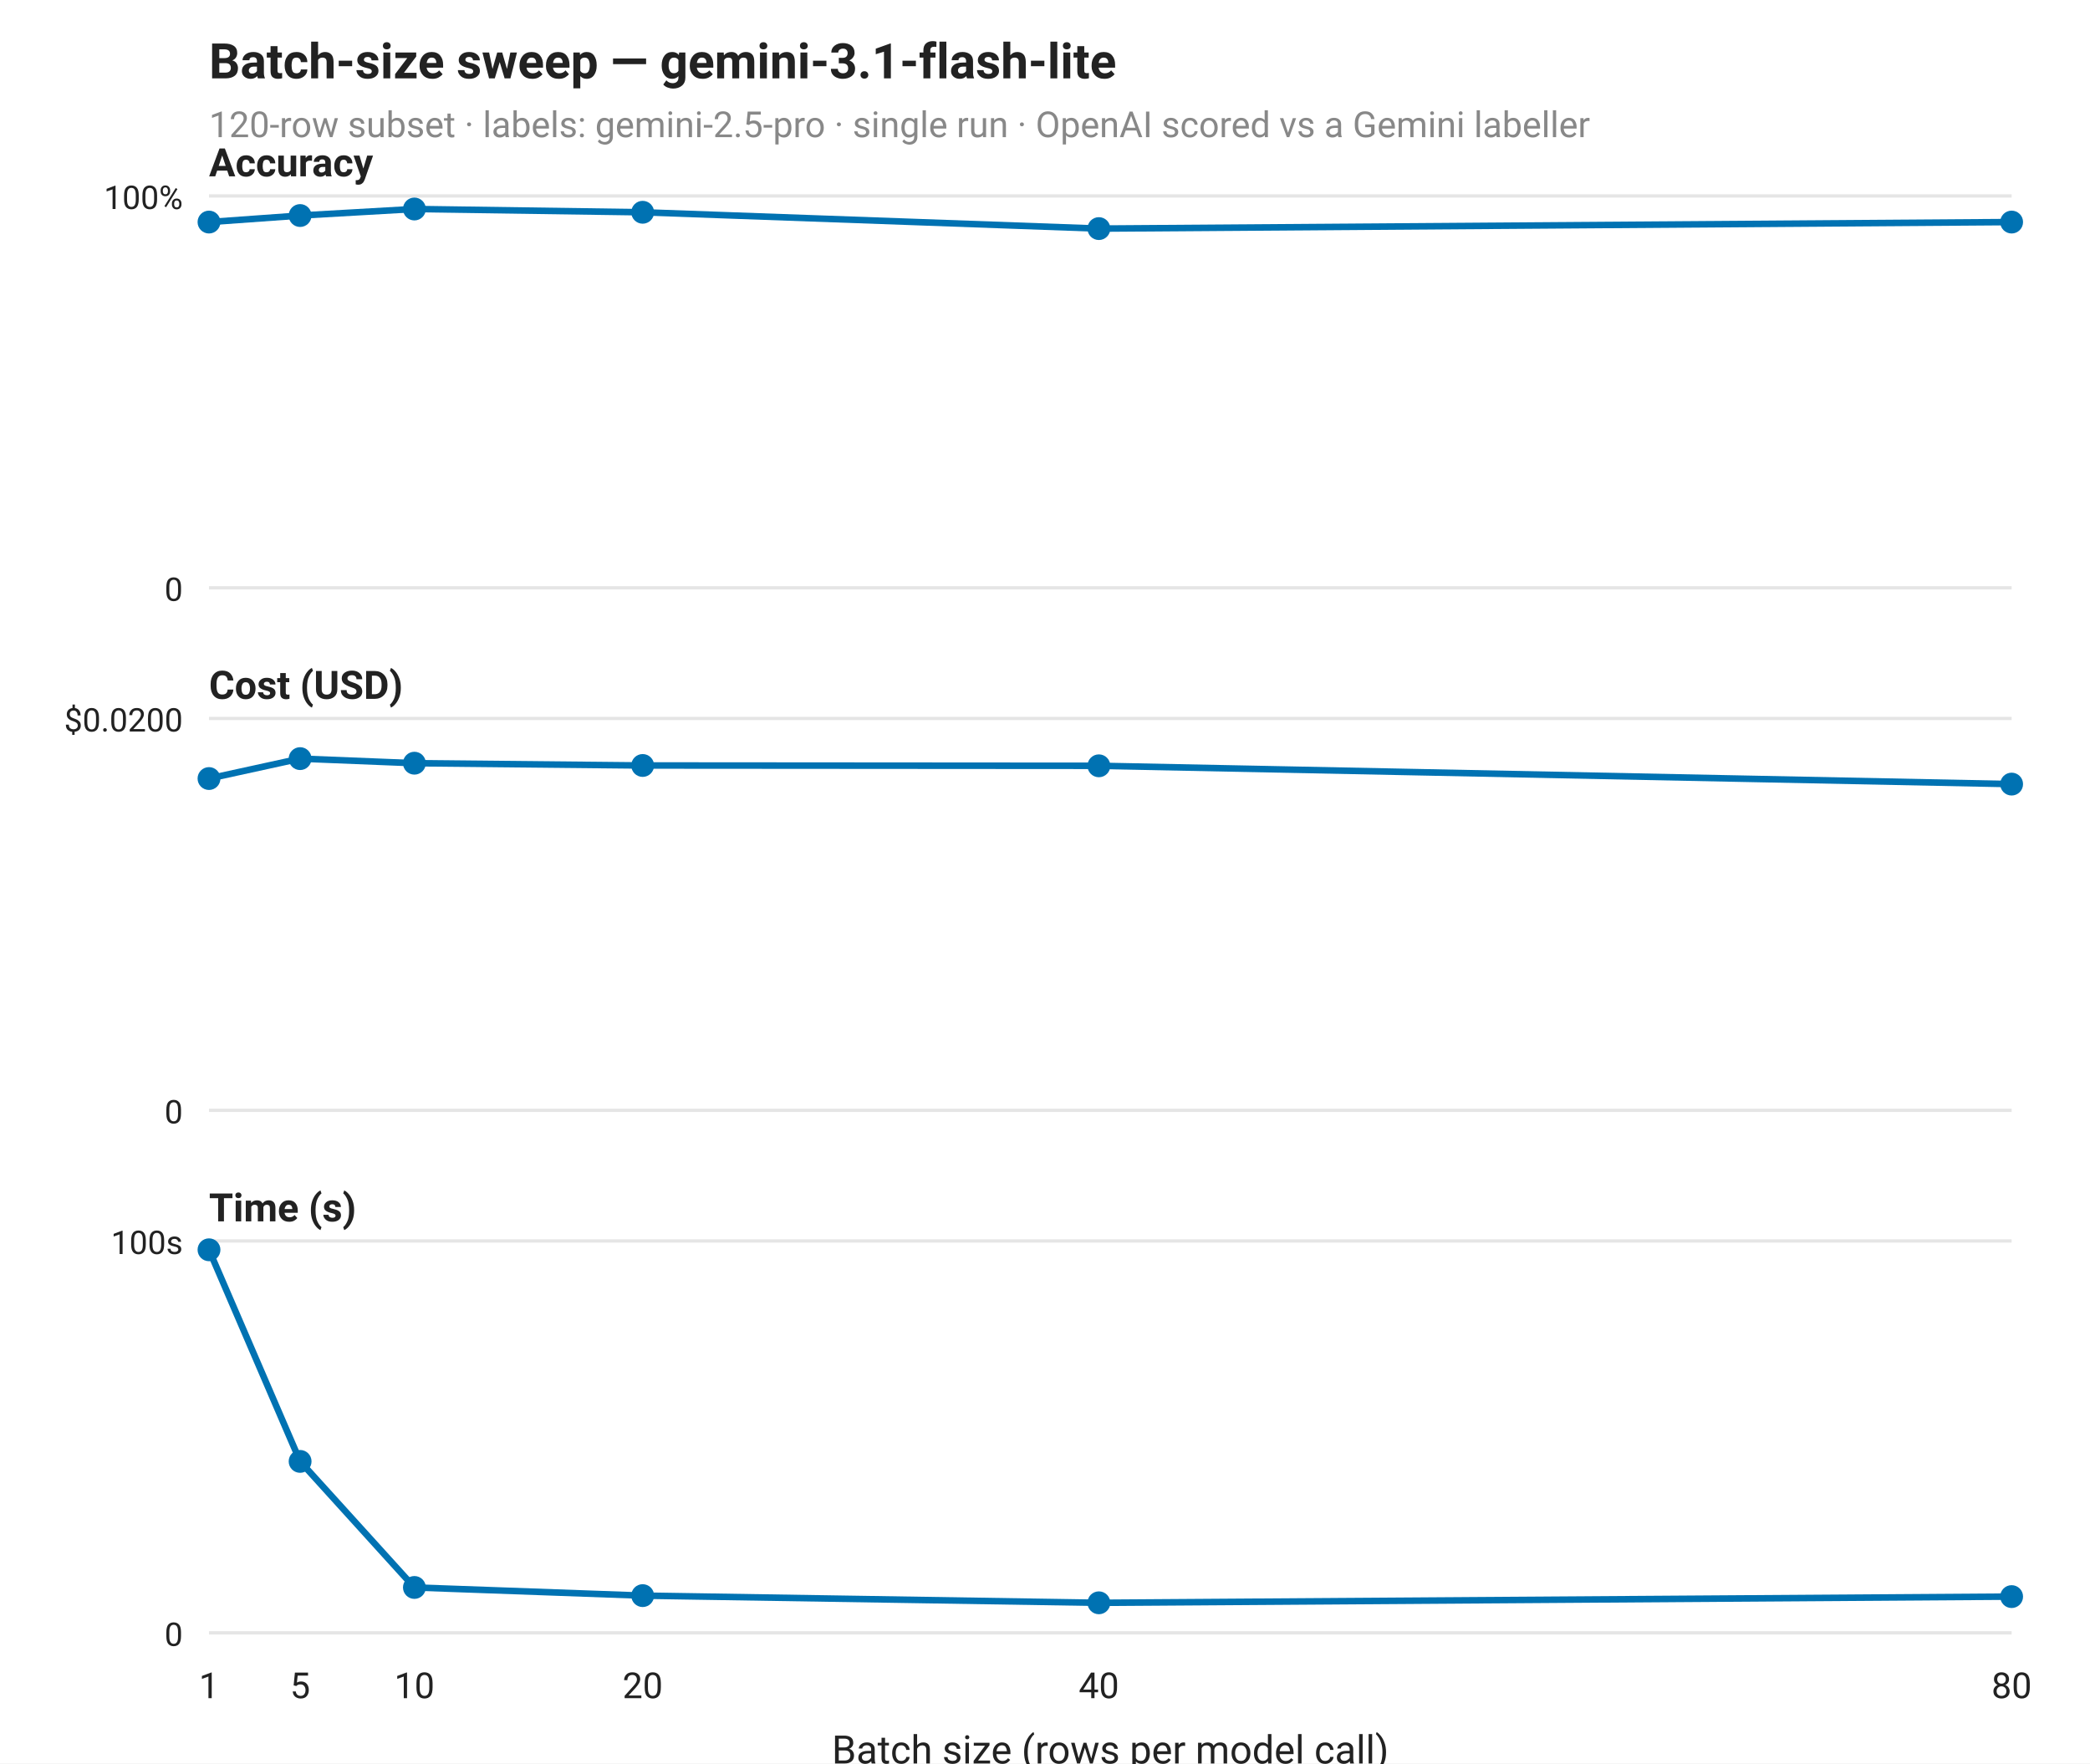
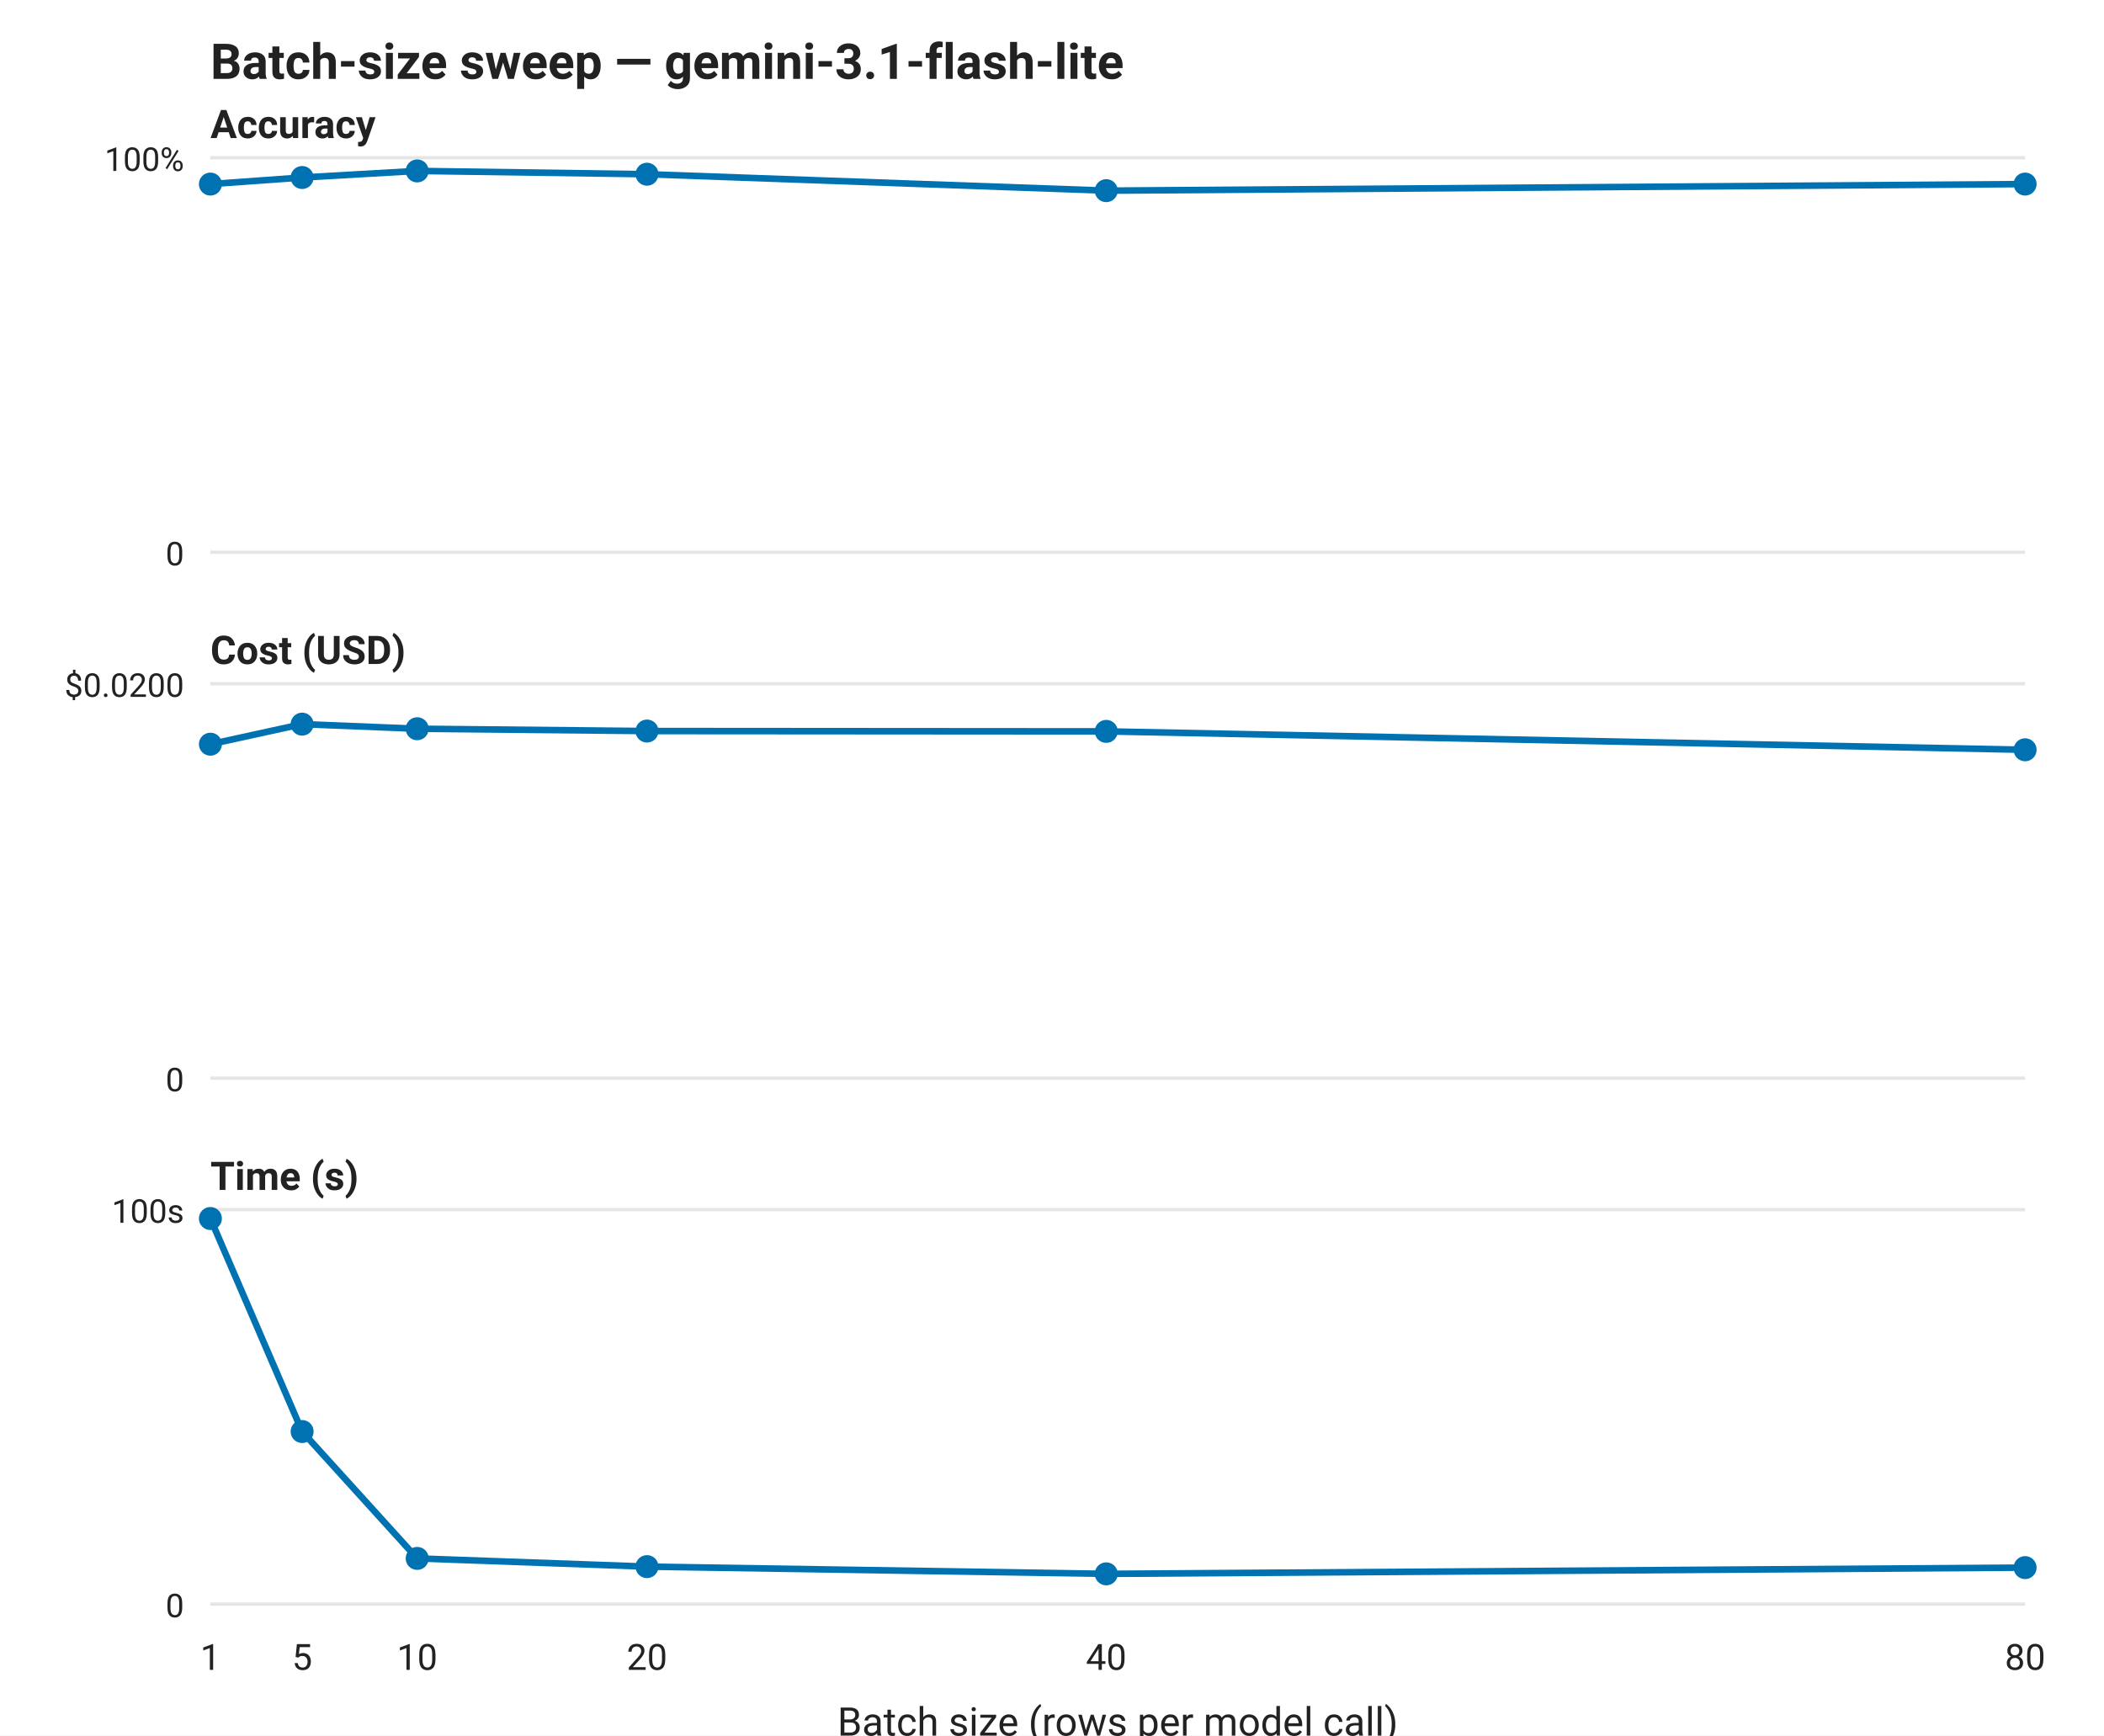
- <svg xmlns="http://www.w3.org/2000/svg" width="640" height="540" viewBox="0 0 640 540" font-family="system-ui, -apple-system, Segoe UI, Roboto, sans-serif">
-   <rect width="640" height="540" fill="#ffffff" />
+ <svg xmlns="http://www.w3.org/2000/svg" width="640" height="528" viewBox="0 0 640 528" font-family="system-ui, -apple-system, Segoe UI, Roboto, sans-serif">
+   <rect width="640" height="528" fill="#ffffff" />
  <text x="64" y="24" font-size="15" font-weight="600" fill="#222222">Batch-size sweep — gemini-3.1-flash-lite</text>
-   <text x="64" y="42" font-size="11" fill="#888888">120-row subset · labels: gemini-2.5-pro · single run · OpenAI scored vs a Gemini labeller</text>
-   <text x="64" y="54" font-size="12" font-weight="600" fill="#222222">Accuracy</text>
-   <line x1="64" y1="60" x2="616" y2="60" stroke="#e5e5e5" />
-   <line x1="64" y1="180" x2="616" y2="180" stroke="#e5e5e5" />
-   <text x="56" y="64" font-size="10" text-anchor="end" fill="#222222">100%</text>
-   <text x="56" y="184" font-size="10" text-anchor="end" fill="#222222">0</text>
-   <polyline points="64.0,68.0 91.9,66.0 126.9,64.0 196.8,65.0 336.5,70.0 616.0,68.0" fill="none" stroke="#0072B2" stroke-width="2" />
-   <circle cx="64.0" cy="68.0" r="3.5" fill="#0072B2" />
-   <circle cx="91.9" cy="66.0" r="3.5" fill="#0072B2" />
-   <circle cx="126.9" cy="64.0" r="3.5" fill="#0072B2" />
-   <circle cx="196.8" cy="65.0" r="3.5" fill="#0072B2" />
-   <circle cx="336.5" cy="70.0" r="3.5" fill="#0072B2" />
-   <circle cx="616.0" cy="68.0" r="3.5" fill="#0072B2" />
-   <text x="64" y="214" font-size="12" font-weight="600" fill="#222222">Cost (USD)</text>
-   <line x1="64" y1="220" x2="616" y2="220" stroke="#e5e5e5" />
-   <line x1="64" y1="340" x2="616" y2="340" stroke="#e5e5e5" />
-   <text x="56" y="224" font-size="10" text-anchor="end" fill="#222222">$0.0200</text>
-   <text x="56" y="344" font-size="10" text-anchor="end" fill="#222222">0</text>
-   <polyline points="64.0,238.4 91.9,232.3 126.9,233.7 196.8,234.4 336.5,234.5 616.0,240.1" fill="none" stroke="#0072B2" stroke-width="2" />
-   <circle cx="64.0" cy="238.4" r="3.5" fill="#0072B2" />
-   <circle cx="91.9" cy="232.3" r="3.5" fill="#0072B2" />
-   <circle cx="126.9" cy="233.7" r="3.5" fill="#0072B2" />
-   <circle cx="196.8" cy="234.4" r="3.5" fill="#0072B2" />
-   <circle cx="336.5" cy="234.5" r="3.5" fill="#0072B2" />
-   <circle cx="616.0" cy="240.1" r="3.5" fill="#0072B2" />
-   <text x="64" y="374" font-size="12" font-weight="600" fill="#222222">Time (s)</text>
-   <line x1="64" y1="380" x2="616" y2="380" stroke="#e5e5e5" />
-   <line x1="64" y1="500" x2="616" y2="500" stroke="#e5e5e5" />
-   <text x="56" y="384" font-size="10" text-anchor="end" fill="#222222">100s</text>
-   <text x="56" y="504" font-size="10" text-anchor="end" fill="#222222">0</text>
-   <polyline points="64.0,382.7 91.9,447.5 126.9,486.1 196.8,488.6 336.5,490.8 616.0,488.9" fill="none" stroke="#0072B2" stroke-width="2" />
-   <circle cx="64.0" cy="382.7" r="3.5" fill="#0072B2" />
-   <circle cx="91.9" cy="447.5" r="3.5" fill="#0072B2" />
-   <circle cx="126.9" cy="486.1" r="3.5" fill="#0072B2" />
-   <circle cx="196.8" cy="488.6" r="3.5" fill="#0072B2" />
-   <circle cx="336.5" cy="490.8" r="3.5" fill="#0072B2" />
-   <circle cx="616.0" cy="488.9" r="3.5" fill="#0072B2" />
-   <text x="64.0" y="520" font-size="11" text-anchor="middle" fill="#222222">1</text>
-   <text x="91.9" y="520" font-size="11" text-anchor="middle" fill="#222222">5</text>
-   <text x="126.9" y="520" font-size="11" text-anchor="middle" fill="#222222">10</text>
-   <text x="196.8" y="520" font-size="11" text-anchor="middle" fill="#222222">20</text>
-   <text x="336.5" y="520" font-size="11" text-anchor="middle" fill="#222222">40</text>
-   <text x="616.0" y="520" font-size="11" text-anchor="middle" fill="#222222">80</text>
-   <text x="340" y="540" font-size="12" text-anchor="middle" fill="#222222">Batch size (rows per model call)</text>
+   <text x="64" y="42" font-size="12" font-weight="600" fill="#222222">Accuracy</text>
+   <line x1="64" y1="48" x2="616" y2="48" stroke="#e5e5e5" />
+   <line x1="64" y1="168" x2="616" y2="168" stroke="#e5e5e5" />
+   <text x="56" y="52" font-size="10" text-anchor="end" fill="#222222">100%</text>
+   <text x="56" y="172" font-size="10" text-anchor="end" fill="#222222">0</text>
+   <polyline points="64.0,56.0 91.9,54.0 126.9,52.0 196.8,53.0 336.5,58.0 616.0,56.0" fill="none" stroke="#0072B2" stroke-width="2" />
+   <circle cx="64.0" cy="56.0" r="3.5" fill="#0072B2" />
+   <circle cx="91.9" cy="54.0" r="3.5" fill="#0072B2" />
+   <circle cx="126.9" cy="52.0" r="3.5" fill="#0072B2" />
+   <circle cx="196.8" cy="53.0" r="3.5" fill="#0072B2" />
+   <circle cx="336.5" cy="58.0" r="3.5" fill="#0072B2" />
+   <circle cx="616.0" cy="56.0" r="3.5" fill="#0072B2" />
+   <text x="64" y="202" font-size="12" font-weight="600" fill="#222222">Cost (USD)</text>
+   <line x1="64" y1="208" x2="616" y2="208" stroke="#e5e5e5" />
+   <line x1="64" y1="328" x2="616" y2="328" stroke="#e5e5e5" />
+   <text x="56" y="212" font-size="10" text-anchor="end" fill="#222222">$0.0200</text>
+   <text x="56" y="332" font-size="10" text-anchor="end" fill="#222222">0</text>
+   <polyline points="64.0,226.4 91.9,220.3 126.9,221.7 196.8,222.4 336.5,222.5 616.0,228.1" fill="none" stroke="#0072B2" stroke-width="2" />
+   <circle cx="64.0" cy="226.4" r="3.5" fill="#0072B2" />
+   <circle cx="91.9" cy="220.3" r="3.5" fill="#0072B2" />
+   <circle cx="126.9" cy="221.7" r="3.5" fill="#0072B2" />
+   <circle cx="196.8" cy="222.4" r="3.5" fill="#0072B2" />
+   <circle cx="336.5" cy="222.5" r="3.5" fill="#0072B2" />
+   <circle cx="616.0" cy="228.1" r="3.5" fill="#0072B2" />
+   <text x="64" y="362" font-size="12" font-weight="600" fill="#222222">Time (s)</text>
+   <line x1="64" y1="368" x2="616" y2="368" stroke="#e5e5e5" />
+   <line x1="64" y1="488" x2="616" y2="488" stroke="#e5e5e5" />
+   <text x="56" y="372" font-size="10" text-anchor="end" fill="#222222">100s</text>
+   <text x="56" y="492" font-size="10" text-anchor="end" fill="#222222">0</text>
+   <polyline points="64.0,370.7 91.9,435.5 126.9,474.1 196.8,476.6 336.5,478.8 616.0,476.9" fill="none" stroke="#0072B2" stroke-width="2" />
+   <circle cx="64.0" cy="370.7" r="3.5" fill="#0072B2" />
+   <circle cx="91.9" cy="435.5" r="3.5" fill="#0072B2" />
+   <circle cx="126.9" cy="474.1" r="3.5" fill="#0072B2" />
+   <circle cx="196.8" cy="476.6" r="3.5" fill="#0072B2" />
+   <circle cx="336.5" cy="478.8" r="3.5" fill="#0072B2" />
+   <circle cx="616.0" cy="476.9" r="3.5" fill="#0072B2" />
+   <text x="64.0" y="508" font-size="11" text-anchor="middle" fill="#222222">1</text>
+   <text x="91.9" y="508" font-size="11" text-anchor="middle" fill="#222222">5</text>
+   <text x="126.9" y="508" font-size="11" text-anchor="middle" fill="#222222">10</text>
+   <text x="196.8" y="508" font-size="11" text-anchor="middle" fill="#222222">20</text>
+   <text x="336.5" y="508" font-size="11" text-anchor="middle" fill="#222222">40</text>
+   <text x="616.0" y="508" font-size="11" text-anchor="middle" fill="#222222">80</text>
+   <text x="340" y="528" font-size="12" text-anchor="middle" fill="#222222">Batch size (rows per model call)</text>
</svg>
